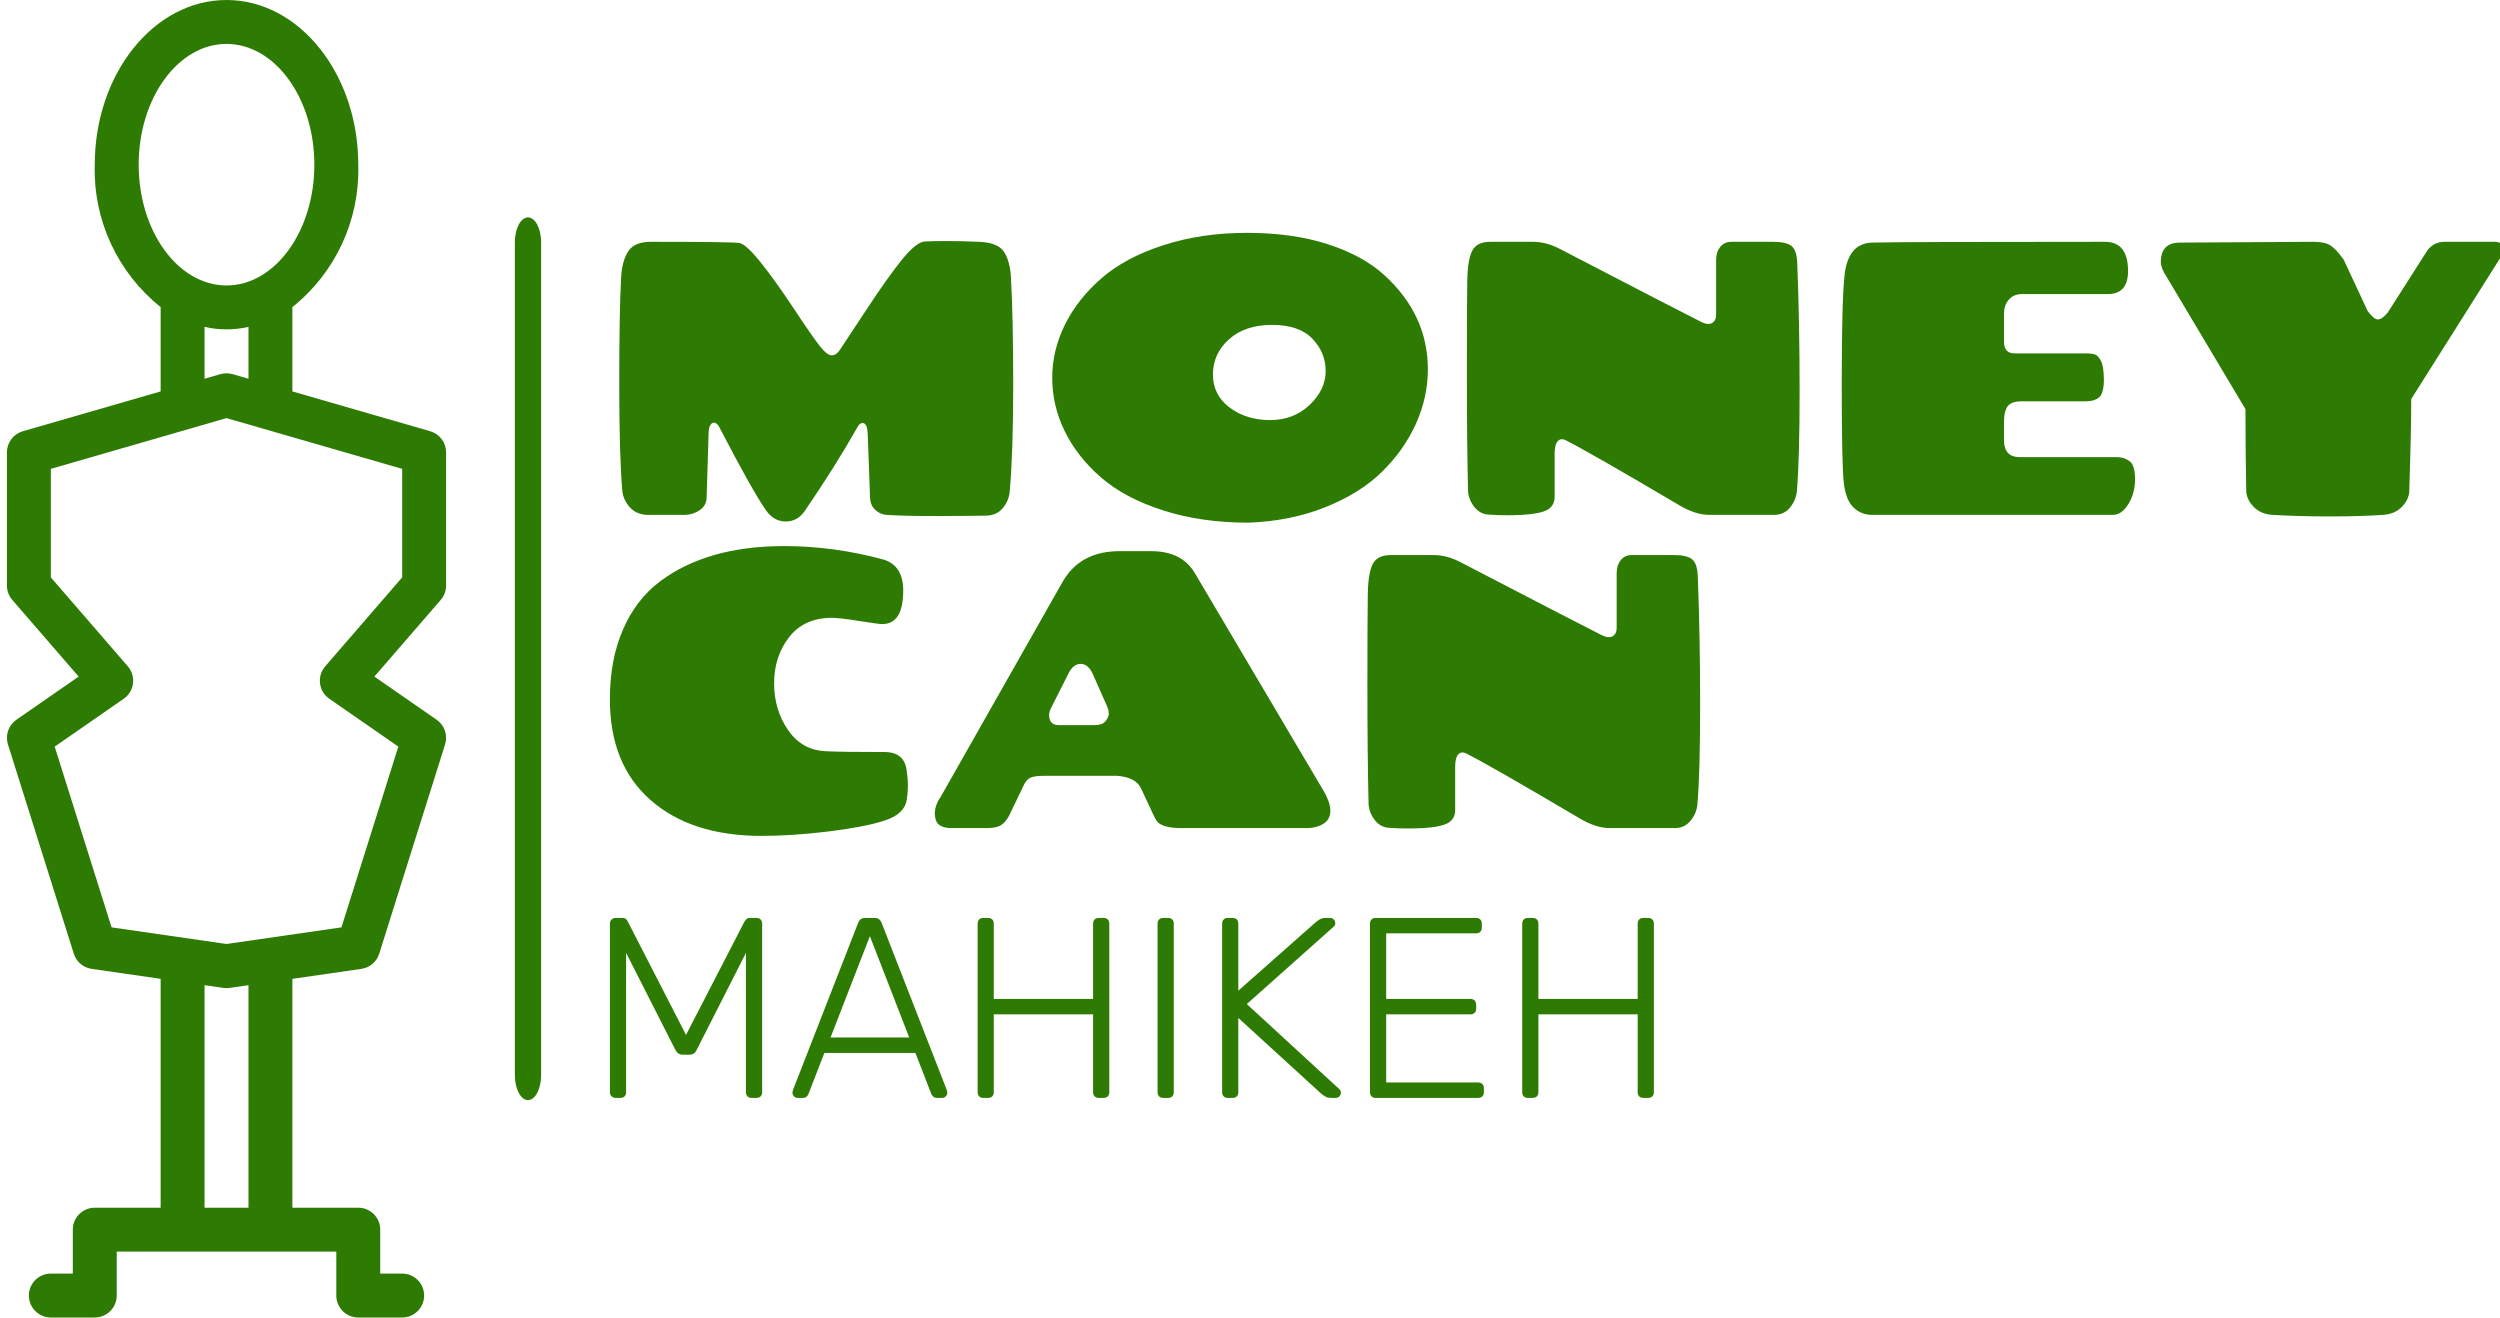
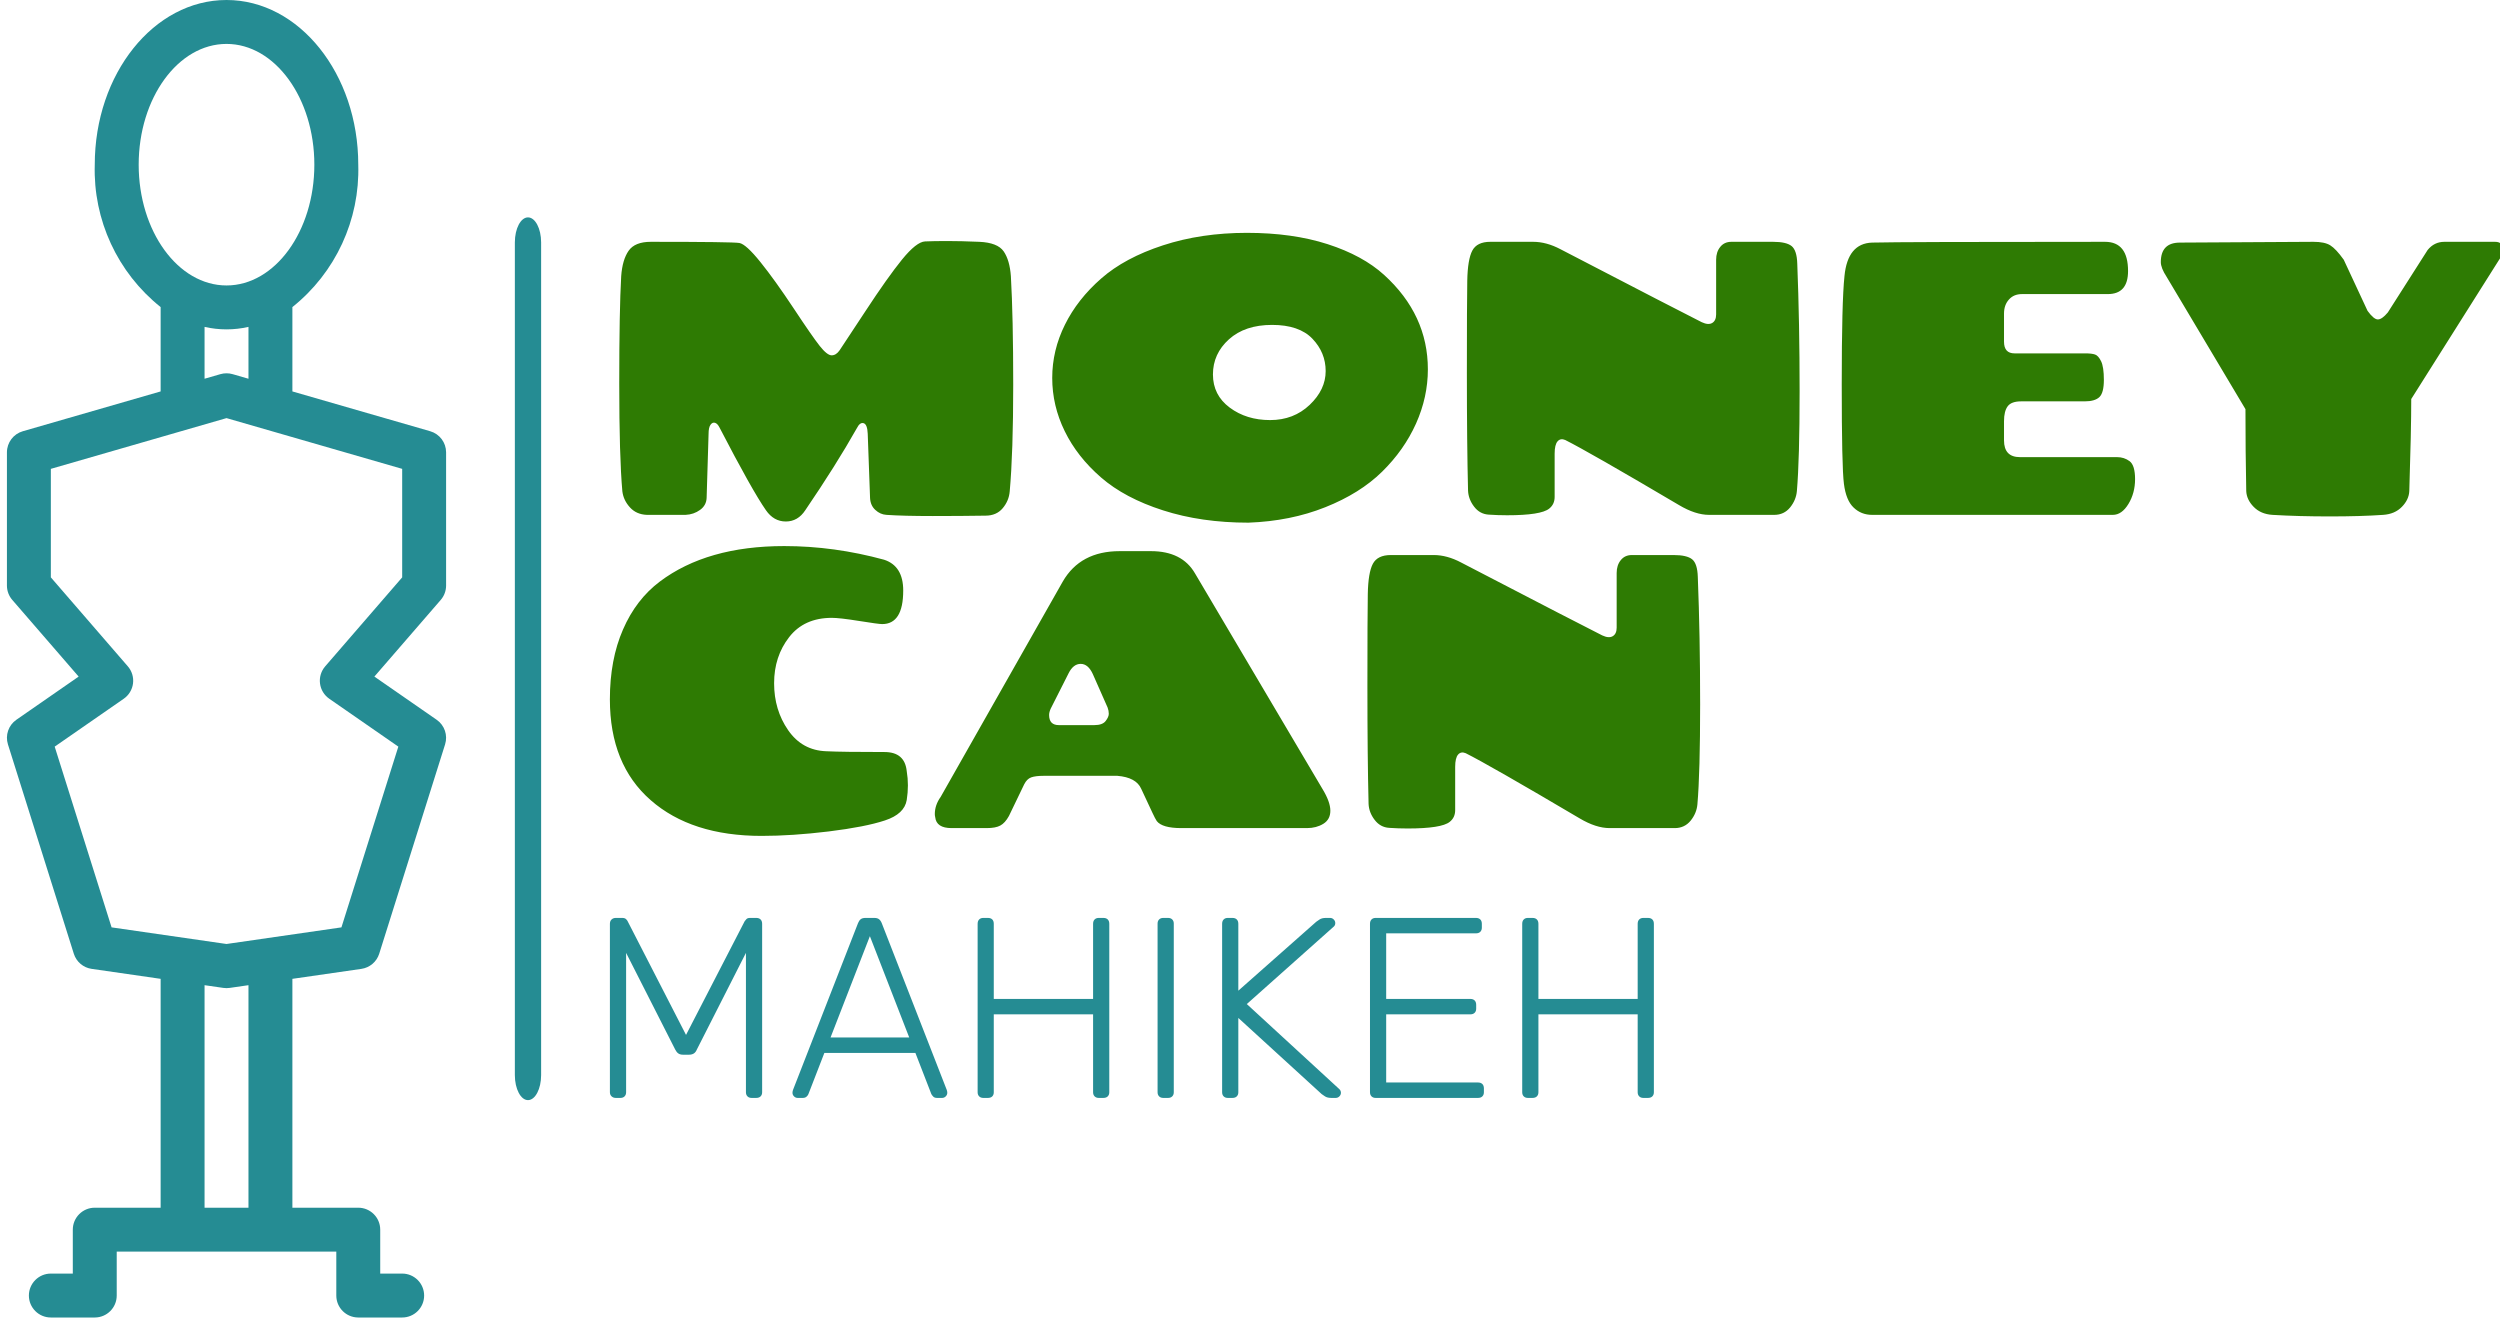
<svg xmlns="http://www.w3.org/2000/svg" version="1.1" width="1000" height="527" viewBox="0 0 1000 527">
  <g transform="matrix(1,0,0,1,1.751167,0.001645912)">
    <svg viewBox="0 0 379 200" data-background-color="#ffffff" preserveAspectRatio="xMidYMid meet" height="527" width="1000">
      <g id="tight-bounds" transform="matrix(1,0,0,1,0.1337697,-0.0006246344)">
        <svg viewBox="0 0 378.897 200" height="200" width="378.897">
          <g>
            <svg viewBox="0 0 521.499 275.272" height="200" width="378.897">
              <g>
-                 <rect width="5.488" height="184.433" x="106.124" y="45.42" fill="#2e7b03" opacity="1" stroke-width="0" stroke="transparent" fill-opacity="1" class="rect-o-0" data-fill-palette-color="primary" rx="1%" id="o-0" data-palette-color="#2e7b03" />
+                 <rect width="5.488" height="184.433" x="106.124" y="45.42" fill="#258c93" opacity="1" stroke-width="0" stroke="transparent" fill-opacity="1" class="rect-o-0" data-fill-palette-color="primary" rx="1%" id="o-0" data-palette-color="#258c93" />
              </g>
              <g transform="matrix(1,0,0,1,125.9789,45.87873)">
                <svg viewBox="0 0 395.52 183.515" height="183.515" width="395.52">
                  <g>
                    <svg viewBox="0 0 395.52 183.515" height="183.515" width="395.52">
                      <g>
                        <svg viewBox="0 0 395.52 131.54" height="131.54" width="395.52">
                          <g transform="matrix(1,0,0,1,0,0)">
                            <svg width="395.52" viewBox="1.2 -36.15 242.65 77.3" height="131.54" data-palette-color="#2e7b03">
                              <svg />
                              <svg />
                              <g class="undefined-text-0" data-fill-palette-color="primary" id="text-0">
                                <path d="M20.5-32.4c1.233 1.533 2.65 3.507 4.25 5.92 1.6 2.42 2.717 4.03 3.35 4.83 0.633 0.8 1.143 1.2 1.53 1.2 0.38 0 0.72-0.217 1.02-0.65 0.3-0.433 1.4-2.1 3.3-5 1.9-2.9 3.467-5.11 4.7-6.63 1.233-1.513 2.217-2.287 2.95-2.32 0.733-0.033 1.683-0.05 2.85-0.05 1.167 0 2.533 0.033 4.1 0.1 1.567 0.067 2.61 0.477 3.13 1.23 0.513 0.747 0.82 1.803 0.92 3.17v0c0.2 3.5 0.3 8.14 0.3 13.92 0 5.787-0.15 10.347-0.45 13.68v0c-0.067 0.8-0.367 1.517-0.9 2.15-0.533 0.633-1.267 0.95-2.2 0.95v0c-2.033 0.033-4.29 0.05-6.77 0.05-2.487 0-4.463-0.05-5.93-0.15v0c-0.533-0.033-1.007-0.243-1.42-0.63-0.42-0.38-0.647-0.887-0.68-1.52v0l-0.3-8.25c-0.033-0.8-0.207-1.25-0.52-1.35-0.32-0.1-0.613 0.117-0.88 0.65v0c-1.767 3.133-3.967 6.633-6.6 10.5v0c-0.633 0.967-1.467 1.45-2.5 1.45-1.033 0-1.883-0.483-2.55-1.45v0c-1.167-1.667-3.15-5.2-5.95-10.6v0c-0.167-0.333-0.357-0.533-0.57-0.6-0.22-0.067-0.413 0.017-0.58 0.25-0.167 0.233-0.25 0.617-0.25 1.15v0l-0.25 8.25c-0.033 0.633-0.317 1.14-0.85 1.52-0.533 0.387-1.15 0.597-1.85 0.63v0h-4.95c-0.9-0.033-1.623-0.35-2.17-0.95-0.553-0.6-0.88-1.283-0.98-2.05v0c-0.267-2.967-0.4-7.573-0.4-13.82 0-6.253 0.083-10.847 0.25-13.78v0c0.1-1.4 0.417-2.483 0.95-3.25 0.533-0.767 1.483-1.15 2.85-1.15v0c7 0 10.783 0.05 11.35 0.15 0.567 0.1 1.467 0.917 2.7 2.45zM83.05 1v0c-4.033 0-7.683-0.527-10.95-1.58-3.267-1.047-5.917-2.453-7.95-4.22-2.033-1.767-3.583-3.743-4.65-5.93-1.067-2.18-1.6-4.453-1.6-6.82 0-2.367 0.543-4.643 1.63-6.83 1.08-2.18 2.63-4.153 4.65-5.92 2.013-1.767 4.653-3.183 7.92-4.25 3.267-1.067 6.85-1.6 10.75-1.6 3.9 0 7.35 0.483 10.35 1.45 3 0.967 5.417 2.283 7.25 3.95v0c3.733 3.4 5.6 7.433 5.6 12.1v0c0 2.367-0.507 4.683-1.52 6.95-1.02 2.267-2.47 4.323-4.35 6.17-1.887 1.853-4.313 3.37-7.28 4.55-2.967 1.187-6.25 1.847-9.85 1.98zM92.95-18.43c0-1.58-0.567-2.963-1.7-4.15-1.133-1.18-2.857-1.77-5.17-1.77-2.32 0-4.163 0.617-5.53 1.85-1.367 1.233-2.05 2.733-2.05 4.5 0 1.767 0.717 3.183 2.15 4.25 1.433 1.067 3.16 1.6 5.18 1.6 2.013 0 3.703-0.65 5.07-1.95 1.367-1.3 2.05-2.743 2.05-4.33zM144.95-35v0h5.35c1.133 0 1.927 0.183 2.38 0.55 0.447 0.367 0.687 1.117 0.72 2.25v0c0.2 5.067 0.3 10.517 0.3 16.35 0 5.833-0.117 10.1-0.35 12.8v0c-0.067 0.767-0.357 1.467-0.87 2.1-0.52 0.633-1.197 0.95-2.03 0.95v0h-8.35c-1.167 0-2.45-0.417-3.85-1.25v0c-7.733-4.567-12.6-7.35-14.6-8.35v0c-0.4-0.167-0.723-0.11-0.97 0.17-0.253 0.287-0.38 0.813-0.38 1.58v0 5.55c0 0.633-0.233 1.133-0.7 1.5v0c-0.7 0.567-2.5 0.85-5.4 0.85v0c-0.8 0-1.583-0.027-2.35-0.08-0.767-0.047-1.39-0.387-1.87-1.02-0.487-0.633-0.747-1.317-0.78-2.05v0c-0.1-4-0.15-9.027-0.15-15.08 0-6.047 0.017-9.987 0.05-11.82 0.033-1.833 0.25-3.127 0.65-3.88 0.4-0.747 1.167-1.12 2.3-1.12v0h5.5c1.133 0 2.3 0.317 3.5 0.95v0c10.333 5.367 16.367 8.483 18.1 9.35v0c0.567 0.267 1.017 0.3 1.35 0.1 0.333-0.2 0.5-0.567 0.5-1.1v0-7c0-0.667 0.177-1.217 0.53-1.65 0.347-0.433 0.82-0.65 1.42-0.65zM163 0c-0.933 0-1.723-0.31-2.37-0.93-0.653-0.613-1.07-1.63-1.25-3.05-0.187-1.413-0.28-5.663-0.28-12.75 0-7.08 0.117-11.703 0.35-13.87v0c0.267-2.8 1.45-4.233 3.55-4.3v0c2.4-0.067 12.35-0.1 29.85-0.1v0c1.967 0 2.95 1.25 2.95 3.75v0c0 1.967-0.867 2.95-2.6 2.95v0h-11c-0.7 0-1.257 0.233-1.67 0.7-0.42 0.467-0.63 1.067-0.63 1.8v0 3.6c0 1 0.45 1.5 1.35 1.5v0h9.1c0.533 0 0.943 0.05 1.23 0.15 0.28 0.1 0.537 0.39 0.77 0.87 0.233 0.487 0.35 1.28 0.35 2.38 0 1.1-0.19 1.833-0.57 2.2-0.387 0.367-1.013 0.55-1.88 0.55v0h-8.15c-0.833 0-1.407 0.207-1.72 0.62-0.32 0.42-0.48 1.063-0.48 1.93v0 2.45c0 1.433 0.683 2.15 2.05 2.15v0h12.45c0.6 0 1.133 0.173 1.6 0.52 0.467 0.353 0.7 1.12 0.7 2.3 0 1.187-0.283 2.247-0.85 3.18-0.567 0.933-1.233 1.4-2 1.4v0zM236.35-35h6.5c0.667 0 1 0.333 1 1v0c0 0.433-0.183 0.9-0.55 1.4v0l-11.2 17.75c0 2.7-0.083 6.633-0.25 11.8v0c-0.033 0.733-0.35 1.407-0.95 2.02-0.6 0.62-1.4 0.963-2.4 1.03v0c-1.9 0.133-4.183 0.2-6.85 0.2-2.667 0-5.117-0.067-7.35-0.2v0c-1-0.067-1.8-0.41-2.4-1.03-0.6-0.613-0.917-1.287-0.95-2.02v0c-0.067-3.367-0.1-6.867-0.1-10.5v0l-10.1-16.95c-0.5-0.767-0.75-1.4-0.75-1.9v0c0-1.667 0.817-2.5 2.45-2.5v0l17.1-0.1c0.967 0 1.69 0.15 2.17 0.45 0.487 0.3 1.063 0.917 1.73 1.85v0l3.05 6.55c0.533 0.733 0.973 1.1 1.32 1.1 0.353 0 0.78-0.3 1.28-0.9v0l5.1-8c0.567-0.7 1.283-1.05 2.15-1.05z" fill="#2e7b03" fill-rule="nonzero" stroke="none" stroke-width="1" stroke-linecap="butt" stroke-linejoin="miter" stroke-miterlimit="10" stroke-dasharray="" stroke-dashoffset="0" font-family="none" font-weight="none" font-size="none" text-anchor="none" style="mix-blend-mode: normal" data-fill-palette-color="primary" opacity="1" />
                                <path d="M20.65 41.15v0c-6 0-10.74-1.527-14.22-4.58-3.487-3.047-5.23-7.353-5.23-12.92v0c0-3.4 0.56-6.383 1.68-8.95 1.113-2.567 2.687-4.617 4.72-6.15v0c4.033-3.033 9.35-4.55 15.95-4.55v0c4.267 0 8.533 0.583 12.8 1.75v0c1.633 0.533 2.45 1.85 2.45 3.95v0c0 2.867-0.9 4.3-2.7 4.3v0c-0.3 0-1.283-0.133-2.95-0.4-1.667-0.267-2.833-0.4-3.5-0.4v0c-2.367 0-4.19 0.823-5.47 2.47-1.287 1.653-1.93 3.623-1.93 5.91 0 2.28 0.6 4.287 1.8 6.02 1.2 1.733 2.833 2.633 4.9 2.7v0c1.4 0.067 3.883 0.1 7.45 0.1v0c1.733 0 2.683 0.817 2.85 2.45v0c0.1 0.6 0.15 1.207 0.15 1.82 0 0.62-0.05 1.247-0.15 1.88v0c-0.2 1.2-1.133 2.073-2.8 2.62-1.667 0.553-4.067 1.023-7.2 1.41-3.133 0.38-6 0.57-8.6 0.57zM76.2 7.5v0l16.35 27.65c0.667 1.1 1 2.023 1 2.77 0 0.753-0.3 1.313-0.9 1.68-0.6 0.367-1.3 0.55-2.1 0.55v0h-16.1c-1.633 0-2.683-0.3-3.15-0.9v0c-0.133-0.2-0.317-0.55-0.55-1.05v0l-1.45-3.1c-0.433-0.967-1.45-1.517-3.05-1.65v0h-9.45c-0.7 0-1.233 0.067-1.6 0.2-0.367 0.133-0.667 0.433-0.9 0.9v0l-1.95 4.05c-0.333 0.6-0.7 1.007-1.1 1.22-0.4 0.22-0.983 0.33-1.75 0.33v0h-4.5c-1.3 0-2-0.467-2.1-1.4v0c-0.033-0.133-0.05-0.267-0.05-0.4v0c0-0.767 0.25-1.5 0.75-2.2v0l15.65-27.6c1.5-2.6 3.933-3.9 7.3-3.9v0h4c2.667 0 4.55 0.95 5.65 2.85zM60 20.3v0l-2.3 4.55c-0.133 0.3-0.2 0.567-0.2 0.8v0c0 0.867 0.417 1.3 1.25 1.3v0h4.55c0.7 0 1.183-0.177 1.45-0.53 0.267-0.347 0.4-0.653 0.4-0.92 0-0.267-0.05-0.533-0.15-0.8v0l-1.9-4.3c-0.4-0.867-0.917-1.3-1.55-1.3-0.633 0-1.15 0.4-1.55 1.2zM132.2 5.15v0h5.35c1.133 0 1.927 0.183 2.38 0.55 0.447 0.367 0.687 1.117 0.72 2.25v0c0.2 5.067 0.3 10.517 0.3 16.35 0 5.833-0.117 10.1-0.35 12.8v0c-0.067 0.767-0.357 1.467-0.87 2.1-0.52 0.633-1.197 0.95-2.03 0.95v0h-8.35c-1.167 0-2.45-0.417-3.85-1.25v0c-7.733-4.567-12.6-7.35-14.6-8.35v0c-0.4-0.167-0.723-0.11-0.97 0.17-0.253 0.287-0.38 0.813-0.38 1.58v0 5.55c0 0.633-0.233 1.133-0.7 1.5v0c-0.7 0.567-2.5 0.85-5.4 0.85v0c-0.8 0-1.583-0.027-2.35-0.08-0.767-0.047-1.39-0.387-1.87-1.02-0.487-0.633-0.747-1.317-0.78-2.05v0c-0.1-4-0.15-9.027-0.15-15.08 0-6.047 0.017-9.987 0.05-11.82 0.033-1.833 0.25-3.127 0.65-3.88 0.4-0.747 1.167-1.12 2.3-1.12v0h5.5c1.133 0 2.3 0.317 3.5 0.95v0c10.333 5.367 16.367 8.483 18.1 9.35v0c0.567 0.267 1.017 0.3 1.35 0.1 0.333-0.2 0.5-0.567 0.5-1.1v0-7c0-0.667 0.177-1.217 0.53-1.65 0.347-0.433 0.82-0.65 1.42-0.65z" fill="#2e7b03" fill-rule="nonzero" stroke="none" stroke-width="1" stroke-linecap="butt" stroke-linejoin="miter" stroke-miterlimit="10" stroke-dasharray="" stroke-dashoffset="0" font-family="none" font-weight="none" font-size="none" text-anchor="none" style="mix-blend-mode: normal" data-fill-palette-color="primary" opacity="1" />
                              </g>
                            </svg>
                          </g>
                        </svg>
                      </g>
                      <g transform="matrix(1,0,0,1,0,145.9062)">
                        <svg viewBox="0 0 218.131 37.609" height="37.609" width="218.131">
                          <g transform="matrix(1,0,0,1,0,0)">
                            <svg width="218.131" viewBox="4.7 -35 202.99 35" height="37.609" data-palette-color="#2e7b03">
-                               <path d="M6.75 0L5.85 0Q5.35 0 5.03-0.3 4.7-0.6 4.7-1.1L4.7-1.1 4.7-33.85Q4.7-34.4 5.03-34.7 5.35-35 5.85-35L5.85-35 7.1-35Q7.6-35 7.85-34.75 8.1-34.5 8.15-34.35L8.15-34.35 19.5-12.25 30.9-34.35Q31-34.5 31.23-34.75 31.45-35 31.95-35L31.95-35 33.15-35Q33.7-35 34-34.7 34.3-34.4 34.3-33.85L34.3-33.85 34.3-1.1Q34.3-0.6 34-0.3 33.7 0 33.15 0L33.15 0 32.25 0Q31.75 0 31.45-0.3 31.15-0.6 31.15-1.1L31.15-1.1 31.15-28.2 21.6-9.4Q21.4-8.9 21.03-8.65 20.65-8.4 20.05-8.4L20.05-8.4 18.95-8.4Q18.35-8.4 18-8.65 17.65-8.9 17.4-9.4L17.4-9.4 7.85-28.2 7.85-1.1Q7.85-0.6 7.55-0.3 7.25 0 6.75 0L6.75 0ZM42.2 0L41.2 0Q40.8 0 40.5-0.3 40.2-0.6 40.2-1L40.2-1Q40.2-1.25 40.3-1.55L40.3-1.55 52.95-34Q53.15-34.5 53.47-34.75 53.8-35 54.4-35L54.4-35 56.1-35Q56.7-35 57.02-34.75 57.35-34.5 57.55-34L57.55-34 70.2-1.55Q70.3-1.25 70.3-1L70.3-1Q70.3-0.6 70-0.3 69.7 0 69.3 0L69.3 0 68.3 0Q67.8 0 67.55-0.28 67.3-0.55 67.2-0.75L67.2-0.75 64.1-8.75 46.4-8.75 43.3-0.75Q43.25-0.55 42.97-0.28 42.7 0 42.2 0L42.2 0ZM55.25-31.45L47.6-11.75 62.9-11.75 55.25-31.45ZM78.2 0L77.3 0Q76.8 0 76.5-0.3 76.2-0.6 76.2-1.1L76.2-1.1 76.2-33.85Q76.2-34.4 76.5-34.7 76.8-35 77.3-35L77.3-35 78.2-35Q78.75-35 79.05-34.7 79.34-34.4 79.34-33.85L79.34-33.85 79.34-19.25 98.65-19.25 98.65-33.85Q98.65-34.4 98.95-34.7 99.25-35 99.75-35L99.75-35 100.65-35Q101.2-35 101.5-34.7 101.8-34.4 101.8-33.85L101.8-33.85 101.8-1.1Q101.8-0.6 101.5-0.3 101.2 0 100.65 0L100.65 0 99.75 0Q99.25 0 98.95-0.3 98.65-0.6 98.65-1.1L98.65-1.1 98.65-16.25 79.34-16.25 79.34-1.1Q79.34-0.6 79.05-0.3 78.75 0 78.2 0L78.2 0ZM113.24 0L112.29 0Q111.79 0 111.49-0.3 111.19-0.6 111.19-1.1L111.19-1.1 111.19-33.9Q111.19-34.4 111.49-34.7 111.79-35 112.29-35L112.29-35 113.24-35Q113.74-35 114.04-34.7 114.34-34.4 114.34-33.9L114.34-33.9 114.34-1.1Q114.34-0.6 114.04-0.3 113.74 0 113.24 0L113.24 0ZM125.74 0L124.84 0Q124.34 0 124.04-0.3 123.74-0.6 123.74-1.1L123.74-1.1 123.74-33.85Q123.74-34.4 124.04-34.7 124.34-35 124.84-35L124.84-35 125.74-35Q126.29-35 126.59-34.7 126.89-34.4 126.89-33.85L126.89-33.85 126.89-20.85 142.04-34.25Q142.24-34.4 142.69-34.7 143.14-35 143.94-35L143.94-35 144.74-35Q145.14-35 145.44-34.7 145.74-34.4 145.74-34L145.74-34Q145.74-33.6 145.49-33.35L145.49-33.35 128.54-18.25 146.54-1.7Q146.84-1.4 146.84-1L146.84-1Q146.84-0.6 146.54-0.3 146.24 0 145.84 0L145.84 0 144.99 0Q144.19 0 143.74-0.3 143.29-0.6 143.09-0.75L143.09-0.75 126.89-15.55 126.89-1.1Q126.89-0.6 126.59-0.3 126.29 0 125.74 0L125.74 0ZM173.49 0L153.59 0Q153.09 0 152.79-0.3 152.49-0.6 152.49-1.1L152.49-1.1 152.49-33.85Q152.49-34.4 152.79-34.7 153.09-35 153.59-35L153.59-35 173.09-35Q173.64-35 173.94-34.7 174.24-34.4 174.24-33.85L174.24-33.85 174.24-33.1Q174.24-32.6 173.94-32.3 173.64-32 173.09-32L173.09-32 155.64-32 155.64-19.25 171.99-19.25Q172.54-19.25 172.84-18.95 173.14-18.65 173.14-18.1L173.14-18.1 173.14-17.35Q173.14-16.85 172.84-16.55 172.54-16.25 171.99-16.25L171.99-16.25 155.64-16.25 155.64-3 173.49-3Q174.04-3 174.34-2.7 174.64-2.4 174.64-1.85L174.64-1.85 174.64-1.1Q174.64-0.6 174.34-0.3 174.04 0 173.49 0L173.49 0ZM184.09 0L183.19 0Q182.69 0 182.39-0.3 182.09-0.6 182.09-1.1L182.09-1.1 182.09-33.85Q182.09-34.4 182.39-34.7 182.69-35 183.19-35L183.19-35 184.09-35Q184.64-35 184.94-34.7 185.24-34.4 185.24-33.85L185.24-33.85 185.24-19.25 204.54-19.25 204.54-33.85Q204.54-34.4 204.84-34.7 205.14-35 205.64-35L205.64-35 206.54-35Q207.09-35 207.39-34.7 207.69-34.4 207.69-33.85L207.69-33.85 207.69-1.1Q207.69-0.6 207.39-0.3 207.09 0 206.54 0L206.54 0 205.64 0Q205.14 0 204.84-0.3 204.54-0.6 204.54-1.1L204.54-1.1 204.54-16.25 185.24-16.25 185.24-1.1Q185.24-0.6 184.94-0.3 184.64 0 184.09 0L184.09 0Z" opacity="1" transform="matrix(1,0,0,1,0,0)" fill="#2e7b03" class="undefined-text-1" data-fill-palette-color="secondary" id="text-1" />
+                               <path d="M6.75 0L5.85 0Q5.35 0 5.03-0.3 4.7-0.6 4.7-1.1L4.7-1.1 4.7-33.85Q4.7-34.4 5.03-34.7 5.35-35 5.85-35L5.85-35 7.1-35Q7.6-35 7.85-34.75 8.1-34.5 8.15-34.35L8.15-34.35 19.5-12.25 30.9-34.35Q31-34.5 31.23-34.75 31.45-35 31.95-35L31.95-35 33.15-35Q33.7-35 34-34.7 34.3-34.4 34.3-33.85L34.3-33.85 34.3-1.1Q34.3-0.6 34-0.3 33.7 0 33.15 0L33.15 0 32.25 0Q31.75 0 31.45-0.3 31.15-0.6 31.15-1.1L31.15-1.1 31.15-28.2 21.6-9.4Q21.4-8.9 21.03-8.65 20.65-8.4 20.05-8.4L20.05-8.4 18.95-8.4Q18.35-8.4 18-8.65 17.65-8.9 17.4-9.4L17.4-9.4 7.85-28.2 7.85-1.1Q7.85-0.6 7.55-0.3 7.25 0 6.75 0L6.75 0ZM42.2 0L41.2 0Q40.8 0 40.5-0.3 40.2-0.6 40.2-1L40.2-1Q40.2-1.25 40.3-1.55L40.3-1.55 52.95-34Q53.15-34.5 53.47-34.75 53.8-35 54.4-35L54.4-35 56.1-35Q56.7-35 57.02-34.75 57.35-34.5 57.55-34L57.55-34 70.2-1.55Q70.3-1.25 70.3-1L70.3-1Q70.3-0.6 70-0.3 69.7 0 69.3 0L69.3 0 68.3 0Q67.8 0 67.55-0.28 67.3-0.55 67.2-0.75L67.2-0.75 64.1-8.75 46.4-8.75 43.3-0.75Q43.25-0.55 42.97-0.28 42.7 0 42.2 0L42.2 0ZM55.25-31.45L47.6-11.75 62.9-11.75 55.25-31.45ZM78.2 0L77.3 0Q76.8 0 76.5-0.3 76.2-0.6 76.2-1.1L76.2-1.1 76.2-33.85Q76.2-34.4 76.5-34.7 76.8-35 77.3-35L77.3-35 78.2-35Q78.75-35 79.05-34.7 79.34-34.4 79.34-33.85L79.34-33.85 79.34-19.25 98.65-19.25 98.65-33.85Q98.65-34.4 98.95-34.7 99.25-35 99.75-35L99.75-35 100.65-35Q101.2-35 101.5-34.7 101.8-34.4 101.8-33.85L101.8-33.85 101.8-1.1Q101.8-0.6 101.5-0.3 101.2 0 100.65 0L100.65 0 99.75 0Q99.25 0 98.95-0.3 98.65-0.6 98.65-1.1L98.65-1.1 98.65-16.25 79.34-16.25 79.34-1.1Q79.34-0.6 79.05-0.3 78.75 0 78.2 0L78.2 0ZM113.24 0L112.29 0Q111.79 0 111.49-0.3 111.19-0.6 111.19-1.1L111.19-1.1 111.19-33.9Q111.19-34.4 111.49-34.7 111.79-35 112.29-35L112.29-35 113.24-35Q113.74-35 114.04-34.7 114.34-34.4 114.34-33.9L114.34-33.9 114.34-1.1Q114.34-0.6 114.04-0.3 113.74 0 113.24 0L113.24 0ZM125.74 0L124.84 0Q124.34 0 124.04-0.3 123.74-0.6 123.74-1.1L123.74-1.1 123.74-33.85Q123.74-34.4 124.04-34.7 124.34-35 124.84-35L124.84-35 125.74-35Q126.29-35 126.59-34.7 126.89-34.4 126.89-33.85L126.89-33.85 126.89-20.85 142.04-34.25Q142.24-34.4 142.69-34.7 143.14-35 143.94-35L143.94-35 144.74-35Q145.14-35 145.44-34.7 145.74-34.4 145.74-34L145.74-34Q145.74-33.6 145.49-33.35L145.49-33.35 128.54-18.25 146.54-1.7Q146.84-1.4 146.84-1L146.84-1Q146.84-0.6 146.54-0.3 146.24 0 145.84 0L145.84 0 144.99 0Q144.19 0 143.74-0.3 143.29-0.6 143.09-0.75L143.09-0.75 126.89-15.55 126.89-1.1Q126.89-0.6 126.59-0.3 126.29 0 125.74 0L125.74 0ZM173.49 0L153.59 0Q153.09 0 152.79-0.3 152.49-0.6 152.49-1.1L152.49-1.1 152.49-33.85Q152.49-34.4 152.79-34.7 153.09-35 153.59-35L153.59-35 173.09-35Q173.64-35 173.94-34.7 174.24-34.4 174.24-33.85L174.24-33.85 174.24-33.1Q174.24-32.6 173.94-32.3 173.64-32 173.09-32L173.09-32 155.64-32 155.64-19.25 171.99-19.25Q172.54-19.25 172.84-18.95 173.14-18.65 173.14-18.1L173.14-18.1 173.14-17.35Q173.14-16.85 172.84-16.55 172.54-16.25 171.99-16.25L171.99-16.25 155.64-16.25 155.64-3 173.49-3Q174.04-3 174.34-2.7 174.64-2.4 174.64-1.85L174.64-1.85 174.64-1.1Q174.64-0.6 174.34-0.3 174.04 0 173.49 0L173.49 0ZM184.09 0L183.19 0Q182.69 0 182.39-0.3 182.09-0.6 182.09-1.1L182.09-1.1 182.09-33.85Q182.09-34.4 182.39-34.7 182.69-35 183.19-35L183.19-35 184.09-35Q184.64-35 184.94-34.7 185.24-34.4 185.24-33.85L185.24-33.85 185.24-19.25 204.54-19.25 204.54-33.85Q204.54-34.4 204.84-34.7 205.14-35 205.64-35L205.64-35 206.54-35Q207.09-35 207.39-34.7 207.69-34.4 207.69-33.85L207.69-33.85 207.69-1.1Q207.69-0.6 207.39-0.3 207.09 0 206.54 0L206.54 0 205.64 0Q205.14 0 204.84-0.3 204.54-0.6 204.54-1.1L204.54-1.1 204.54-16.25 185.24-16.25 185.24-1.1Q185.24-0.6 184.94-0.3 184.64 0 184.09 0L184.09 0Z" opacity="1" transform="matrix(1,0,0,1,0,0)" fill="#258c93" class="undefined-text-1" data-fill-palette-color="secondary" id="text-1" />
                            </svg>
                          </g>
                        </svg>
                      </g>
                    </svg>
                  </g>
                </svg>
              </g>
              <g>
                <svg viewBox="0 0 91.758 275.272" height="275.272" width="91.758">
                  <g>
                    <svg viewBox="22 2 20 60" x="0" y="0" height="275.272" width="91.758" class="icon-icon-0" data-fill-palette-color="accent" id="icon-0">
-                       <path d="M42 28.666V22.6a1.001 1.001 0 0 0-0.723-0.961L35 19.826V15.985A7.986 7.986 0 0 0 38 9.5C38 5.364 35.309 2 32 2s-6 3.364-6 7.5a7.986 7.986 0 0 0 3 6.485v3.841l-6.277 1.813A1.001 1.001 0 0 0 22 22.6v6.066a1 1 0 0 0 0.244 0.655l3.022 3.491-2.835 1.966a1 1 0 0 0-0.385 1.122l3 9.534a1 1 0 0 0 0.811 0.689L29 46.577V57H26a1 1 0 0 0-1 1v2H24a1 1 0 0 0 0 2h2a1 1 0 0 0 1-1V59H37v2a1 1 0 0 0 1 1h2a1 1 0 0 0 0-2H39V58a1 1 0 0 0-1-1H35V46.577l3.143-0.454a1 1 0 0 0 0.811-0.689l3-9.534a1 1 0 0 0-0.385-1.122l-2.835-1.966 3.022-3.491A1 1 0 0 0 42 28.666ZM28 9.5C28 6.467 29.794 4 32 4s4 2.467 4 5.5S34.206 15 32 15 28 12.533 28 9.5Zm3 7.387a4.485 4.485 0 0 0 2 0v2.361l-0.723-0.209a1.009 1.009 0 0 0-0.554 0L31 19.248ZM33 57H31V46.866l0.857 0.124a0.992 0.992 0 0 0 0.286 0L33 46.866Zm7-28.706l-3.506 4.052a0.999 0.999 0 0 0 0.187 1.476l3.144 2.18-2.591 8.231L32 44.99l-5.234-0.757-2.591-8.231 3.144-2.18a0.999 0.999 0 0 0 0.187-1.476L24 28.294V23.352l8-2.311 8 2.311Z" fill="#2e7b03" data-fill-palette-color="accent" />
+                       <path d="M42 28.666V22.6a1.001 1.001 0 0 0-0.723-0.961L35 19.826V15.985A7.986 7.986 0 0 0 38 9.5C38 5.364 35.309 2 32 2s-6 3.364-6 7.5a7.986 7.986 0 0 0 3 6.485v3.841l-6.277 1.813A1.001 1.001 0 0 0 22 22.6v6.066a1 1 0 0 0 0.244 0.655l3.022 3.491-2.835 1.966a1 1 0 0 0-0.385 1.122l3 9.534a1 1 0 0 0 0.811 0.689L29 46.577V57H26a1 1 0 0 0-1 1v2H24a1 1 0 0 0 0 2h2a1 1 0 0 0 1-1V59H37v2a1 1 0 0 0 1 1h2a1 1 0 0 0 0-2H39V58a1 1 0 0 0-1-1H35V46.577l3.143-0.454a1 1 0 0 0 0.811-0.689l3-9.534a1 1 0 0 0-0.385-1.122l-2.835-1.966 3.022-3.491A1 1 0 0 0 42 28.666ZM28 9.5C28 6.467 29.794 4 32 4s4 2.467 4 5.5S34.206 15 32 15 28 12.533 28 9.5Zm3 7.387a4.485 4.485 0 0 0 2 0v2.361l-0.723-0.209a1.009 1.009 0 0 0-0.554 0L31 19.248ZM33 57H31V46.866l0.857 0.124a0.992 0.992 0 0 0 0.286 0L33 46.866Zm7-28.706l-3.506 4.052a0.999 0.999 0 0 0 0.187 1.476l3.144 2.18-2.591 8.231L32 44.99l-5.234-0.757-2.591-8.231 3.144-2.18a0.999 0.999 0 0 0 0.187-1.476L24 28.294V23.352l8-2.311 8 2.311Z" fill="#258c93" data-fill-palette-color="accent" />
                    </svg>
                  </g>
                </svg>
              </g>
            </svg>
          </g>
          <defs />
        </svg>
-         <rect width="378.897" height="200" fill="none" stroke="none" visibility="hidden" />
+         <rect width="378.897" height="200" fill="#258c93" stroke="#258c93" visibility="hidden" />
      </g>
    </svg>
  </g>
</svg>
